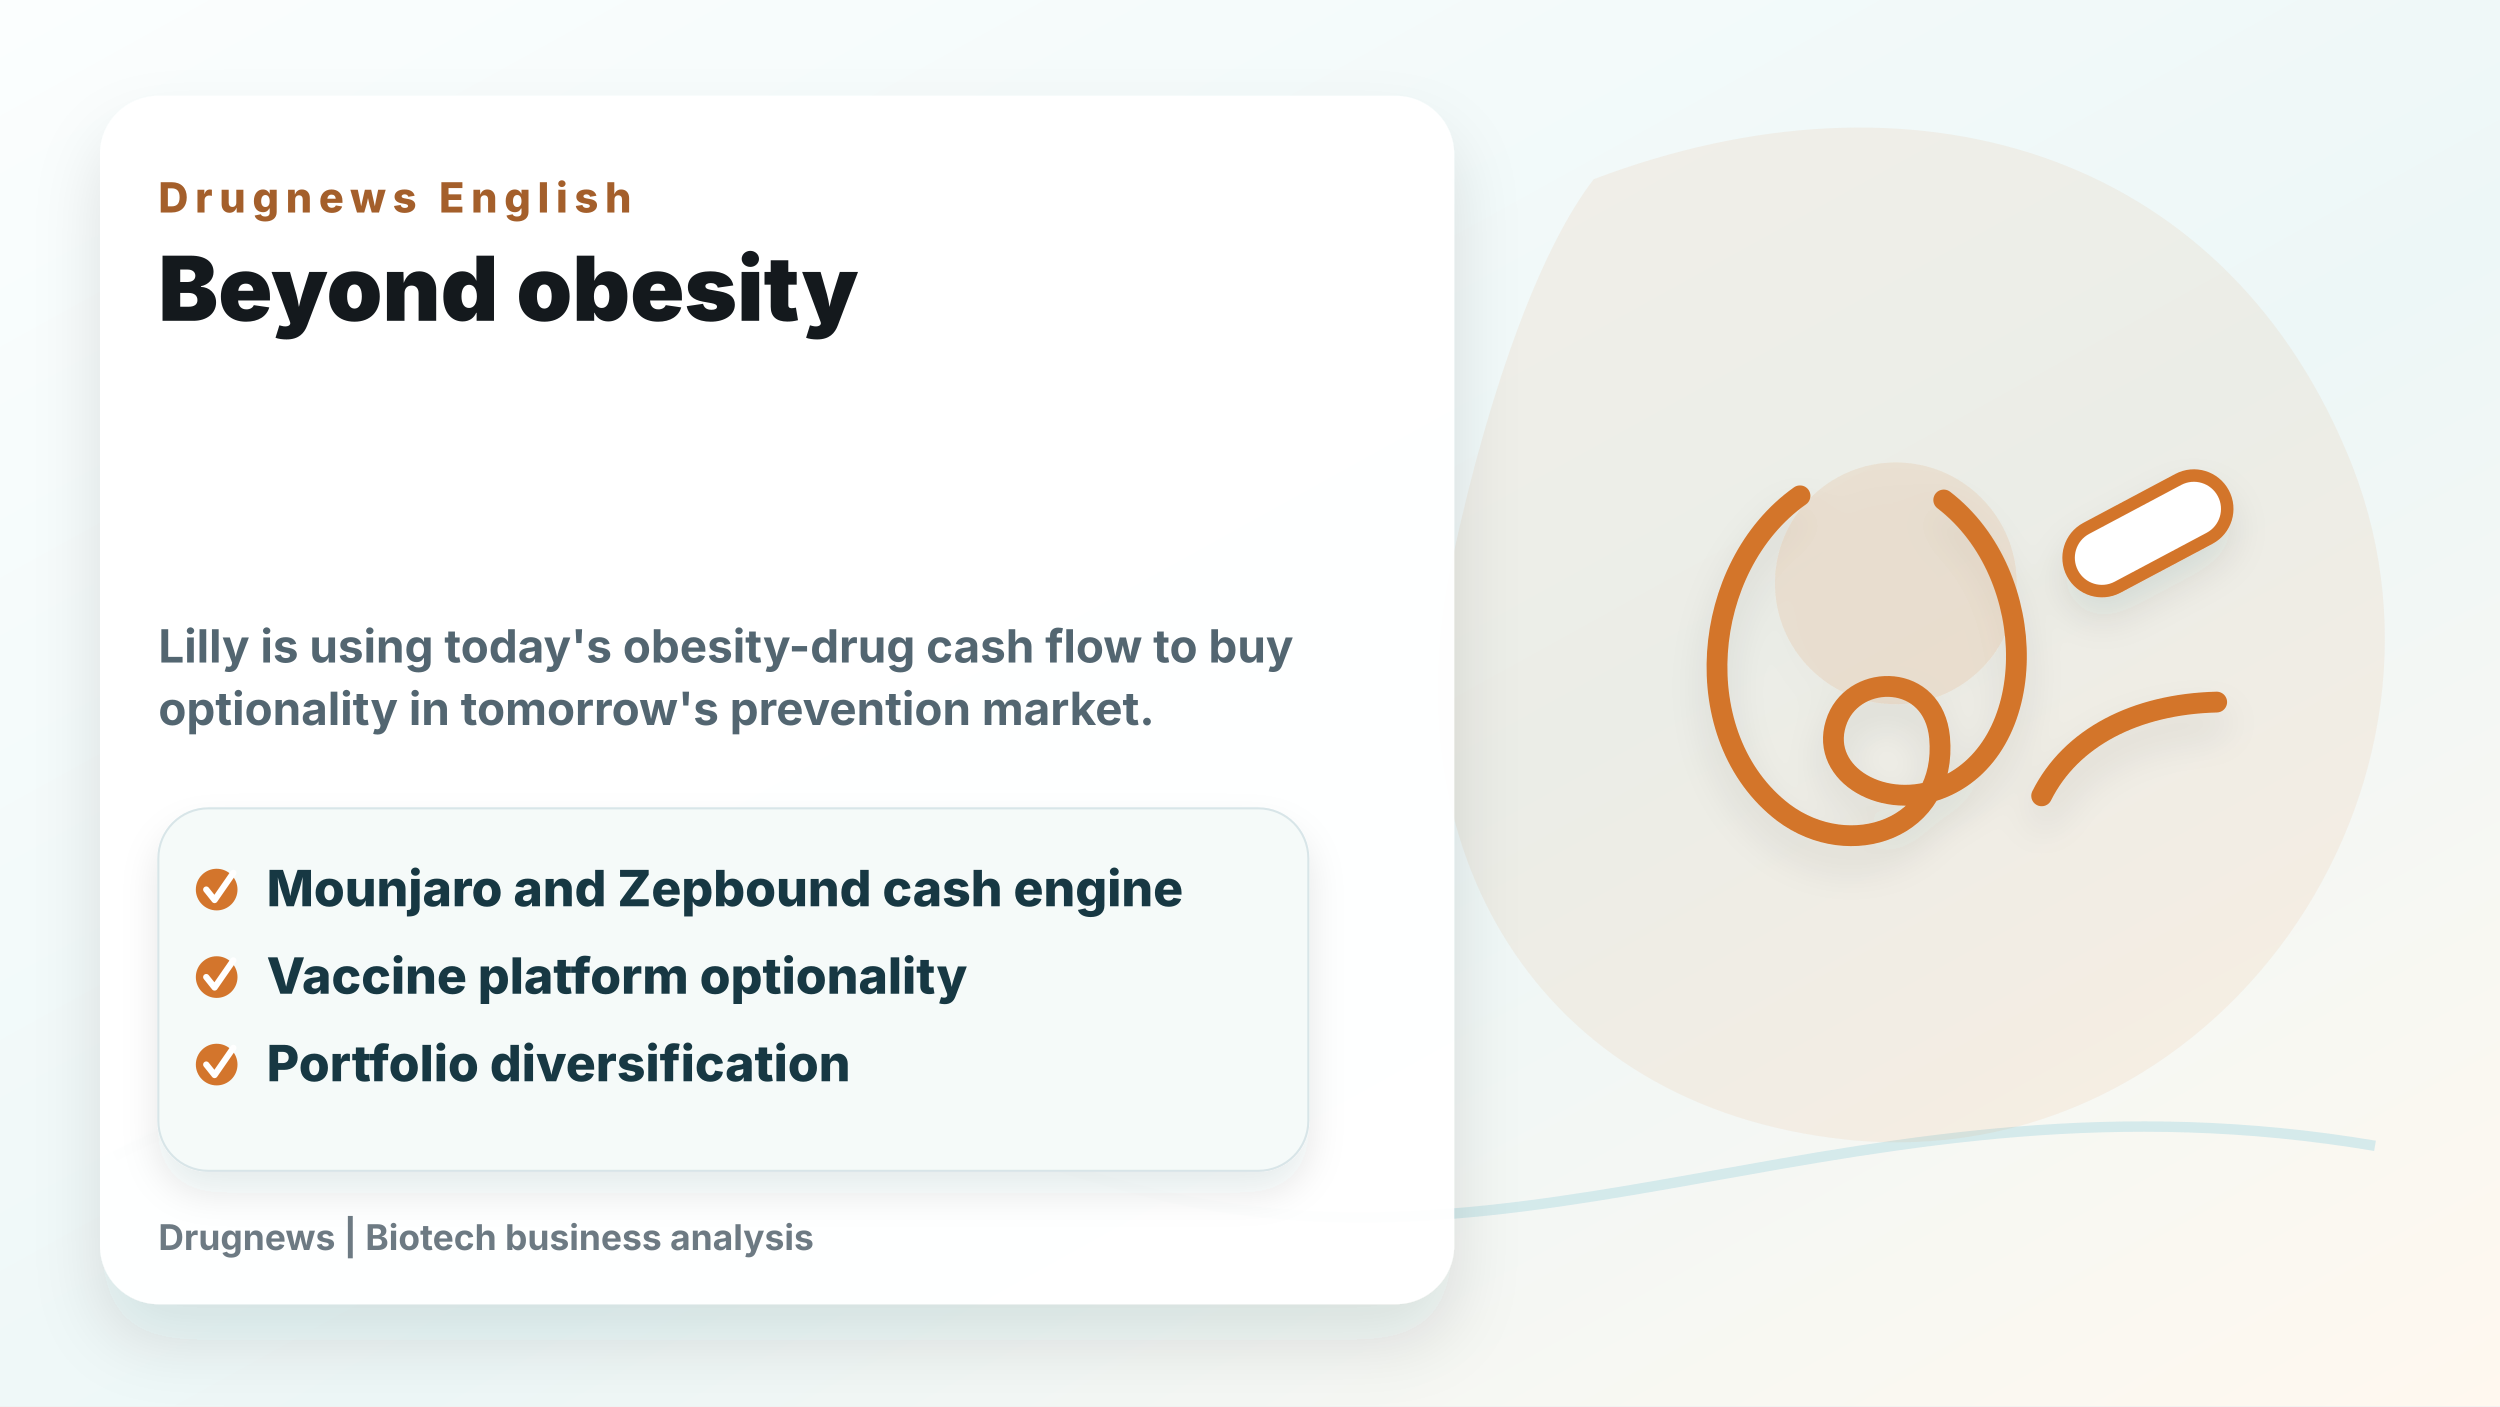
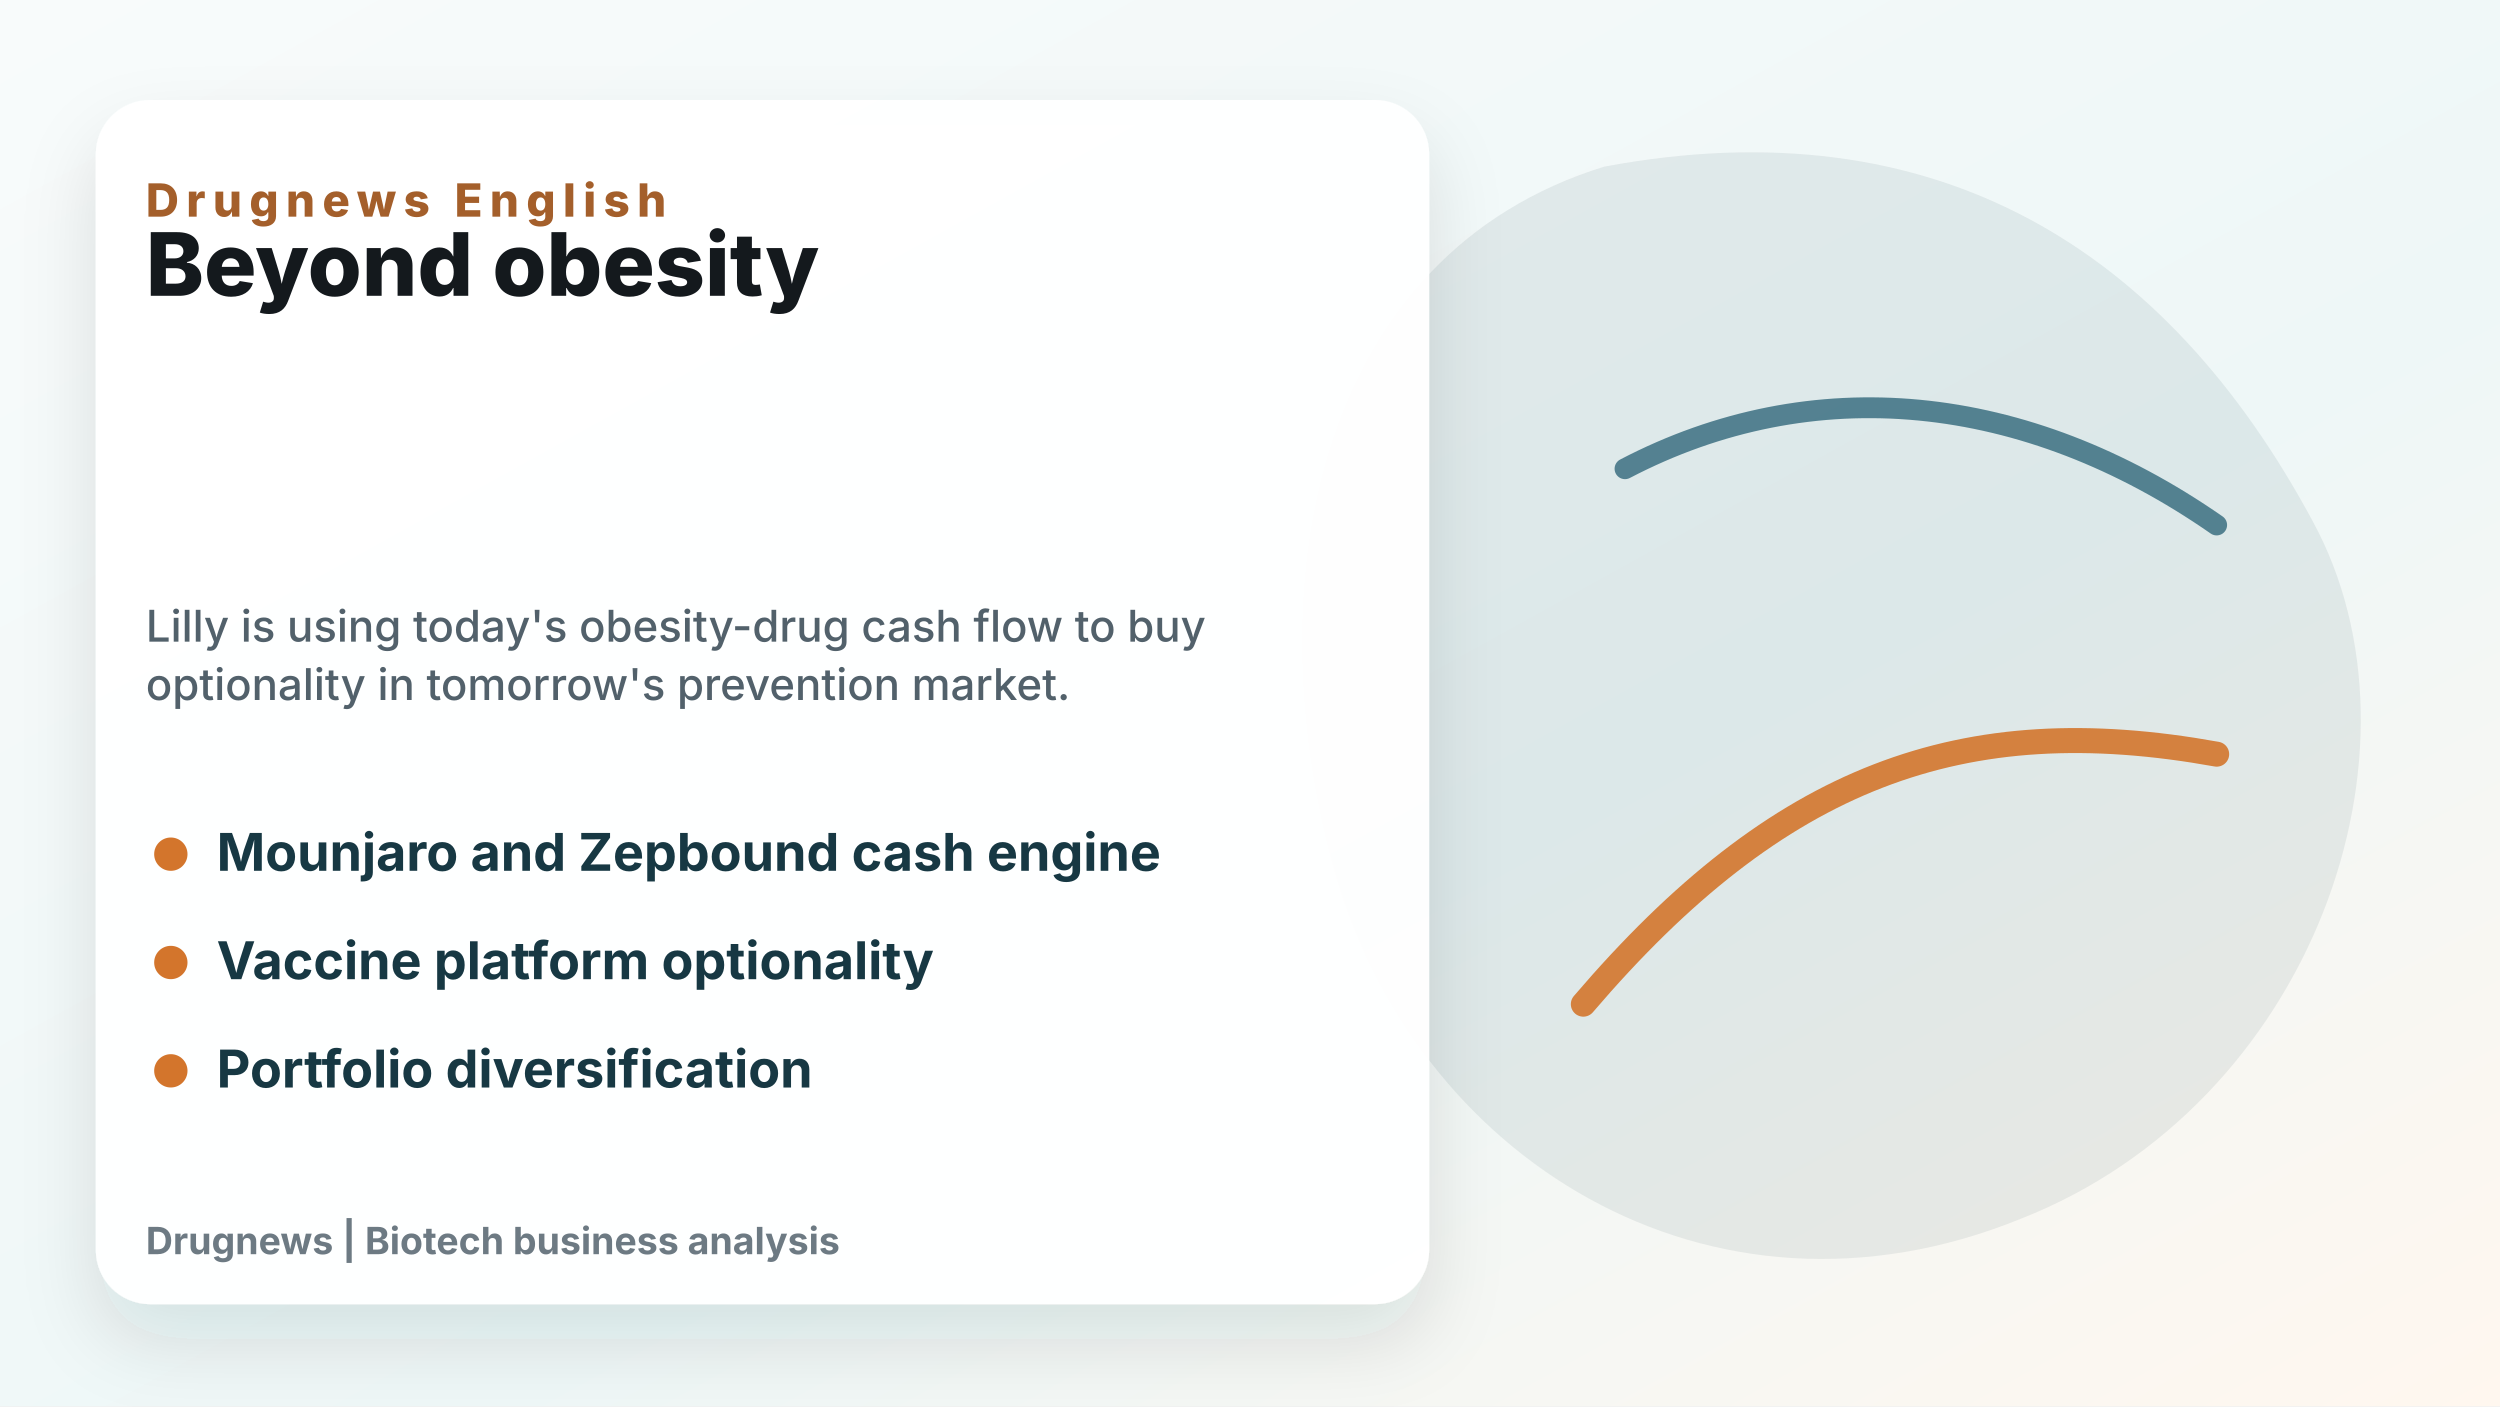
<svg xmlns="http://www.w3.org/2000/svg" width="1200" height="675" viewBox="0 0 1200 675" role="img" aria-label="Beyond obesity">
  <defs>
    <linearGradient id="bg" x1="0" y1="0" x2="1" y2="1">
-       <stop offset="0%" stop-color="#fbfefe" />
-       <stop offset="58%" stop-color="#edf7f7" />
-       <stop offset="100%" stop-color="#fff8ef" />
+       <stop offset="0%" stop-color="#f8fbfb" />
+       <stop offset="60%" stop-color="#eef7f7" />
+       <stop offset="100%" stop-color="#fff7ef" />
    </linearGradient>
    <filter id="shadow" x="-20%" y="-20%" width="140%" height="140%">
-       <feDropShadow dx="0" dy="18" stdDeviation="16" flood-color="#12313c" flood-opacity="0.12" />
-     </filter>
-     <filter id="soft" x="-20%" y="-20%" width="140%" height="140%">
-       <feDropShadow dx="0" dy="10" stdDeviation="9" flood-color="#12313c" flood-opacity="0.10" />
+       <feDropShadow dx="0" dy="18" stdDeviation="18" flood-color="#12313c" flood-opacity="0.12" />
    </filter>
  </defs>
  <style>
-     .label{font:800 20px Inter,Arial,sans-serif;letter-spacing:.16em;text-transform:uppercase;fill:#a45f2b}
-     .title{font:850 43px Inter,Arial,sans-serif;fill:#14191d}
-     .subtitle{font:650 22px Inter,Arial,sans-serif;fill:#536671}
-     .point{font:800 24px Inter,Arial,sans-serif;fill:#173843}
-     .small{font:750 17px Inter,Arial,sans-serif;fill:#6d7a83}
+     .label{font:800 22px Inter,Arial,sans-serif;letter-spacing:.16em;text-transform:uppercase;fill:#a45f2b}
+     .title{font:800 42px Inter,Arial,sans-serif;fill:#14191d}
+     .subtitle{font:500 21px Inter,Arial,sans-serif;fill:#52616b}
+     .point{font:750 25px Inter,Arial,sans-serif;fill:#173843}
+     .small{font:700 18px Inter,Arial,sans-serif;fill:#6d7a83}
  </style>
  <rect width="1200" height="675" fill="url(#bg)" />
-   <path d="M55 555 C237 464 382 524 535 568 C734 626 891 508 1140 550" fill="none" stroke="#cfe7ea" stroke-width="5" opacity=".85" />
-   <path d="M765 86 C918 28 1065 72 1126 216 C1195 376 1064 566 886 547 C736 531 667 405 697 269 C716 181 741 117 765 86Z" fill="#d3752c" opacity=".08" />
+   <path d="M770 80 C930 50 1040 120 1110 250 C1170 360 1110 530 970 585 C820 646 678 555 640 416 C602 276 634 122 770 80Z" fill="#12313c" opacity="0.08" />
+   <path d="M760 482 C854 372 942 340 1064 362" fill="none" stroke="#d3752c" stroke-width="12" stroke-linecap="round" opacity=".9" />
+   <path d="M780 225 C870 178 972 188 1064 252" fill="none" stroke="#265f73" stroke-width="10" stroke-linecap="round" opacity=".75" />
  <g filter="url(#shadow)">
-     <rect x="48" y="46" width="650" height="580" rx="28" fill="#fff" opacity=".96" />
+     <rect x="46" y="48" width="640" height="578" rx="26" fill="#fff" opacity=".95" />
  </g>
-   <text x="76" y="102" class="label">Drugnews English</text>
-   <text x="76" y="154" class="title" text-anchor="start">Beyond obesity</text>
-   <text x="76" y="318" class="subtitle" text-anchor="start">Lilly is using today's obesity-drug cash flow to buy</text>
-   <text x="76" y="348" class="subtitle" text-anchor="start">optionality in tomorrow's prevention market.</text>
-   <g filter="url(#soft)">
-     <rect x="76" y="388" width="552" height="174" rx="24" fill="#f5faf9" stroke="#d8e5e8" />
+   <text x="70" y="104" class="label">Drugnews English</text>
+   <text x="70" y="142" class="title">Beyond obesity</text>
+   <text x="70" y="308" class="subtitle">Lilly is using today's obesity-drug cash flow to buy</text>
+   <text x="70" y="336" class="subtitle">optionality in tomorrow's prevention market.</text>
+   <g>
+     <circle cx="82" cy="410" r="8" fill="#d3752c" />
+     <text x="104" y="418" class="point">Mounjaro and Zepbound cash engine</text>
  </g>
  <g>
-     <circle cx="104" cy="427" r="10" fill="#d3752c" />
-     <path d="M99 427 l4 5 l9 -13" fill="none" stroke="#fff" stroke-width="3" stroke-linecap="round" stroke-linejoin="round" />
-     <text x="128" y="435" class="point">Mounjaro and Zepbound cash engine</text>
+     <circle cx="82" cy="462" r="8" fill="#d3752c" />
+     <text x="104" y="470" class="point">Vaccine platform optionality</text>
  </g>
  <g>
-     <circle cx="104" cy="469" r="10" fill="#d3752c" />
-     <path d="M99 469 l4 5 l9 -13" fill="none" stroke="#fff" stroke-width="3" stroke-linecap="round" stroke-linejoin="round" />
-     <text x="128" y="477" class="point">Vaccine platform optionality</text>
+     <circle cx="82" cy="514" r="8" fill="#d3752c" />
+     <text x="104" y="522" class="point">Portfolio diversification</text>
  </g>
-   <g>
-     <circle cx="104" cy="511" r="10" fill="#d3752c" />
-     <path d="M99 511 l4 5 l9 -13" fill="none" stroke="#fff" stroke-width="3" stroke-linecap="round" stroke-linejoin="round" />
-     <text x="128" y="519" class="point">Portfolio diversification</text>
-   </g>
-   <text x="76" y="600" class="small">Drugnews | Biotech business analysis</text>
-   <g filter="url(#soft)">
-     <g transform="translate(770 184) scale(1)">
-       <path d="M94 54 c-48 34-55 116-8 152 c32 24 79 8 75-36 c-3-31-40-31-49-9 c-10 25 20 44 48 34 c50-18 50-103 3-139" fill="none" stroke="#d3752c" stroke-width="10" stroke-linecap="round" />
-       <circle cx="140" cy="96" r="58" fill="#d3752c" opacity=".12" />
-       <path d="M210 198 c14-28 45-44 84-45" stroke="#d3752c" stroke-width="10" stroke-linecap="round" fill="none" />
-       <rect x="220" y="56" width="82" height="32" rx="16" fill="#fff" stroke="#d3752c" stroke-width="6" transform="rotate(-28 261 72)" />
-     </g>
-   </g>
+   <text x="70" y="602" class="small">Drugnews | Biotech business analysis</text>
</svg>
